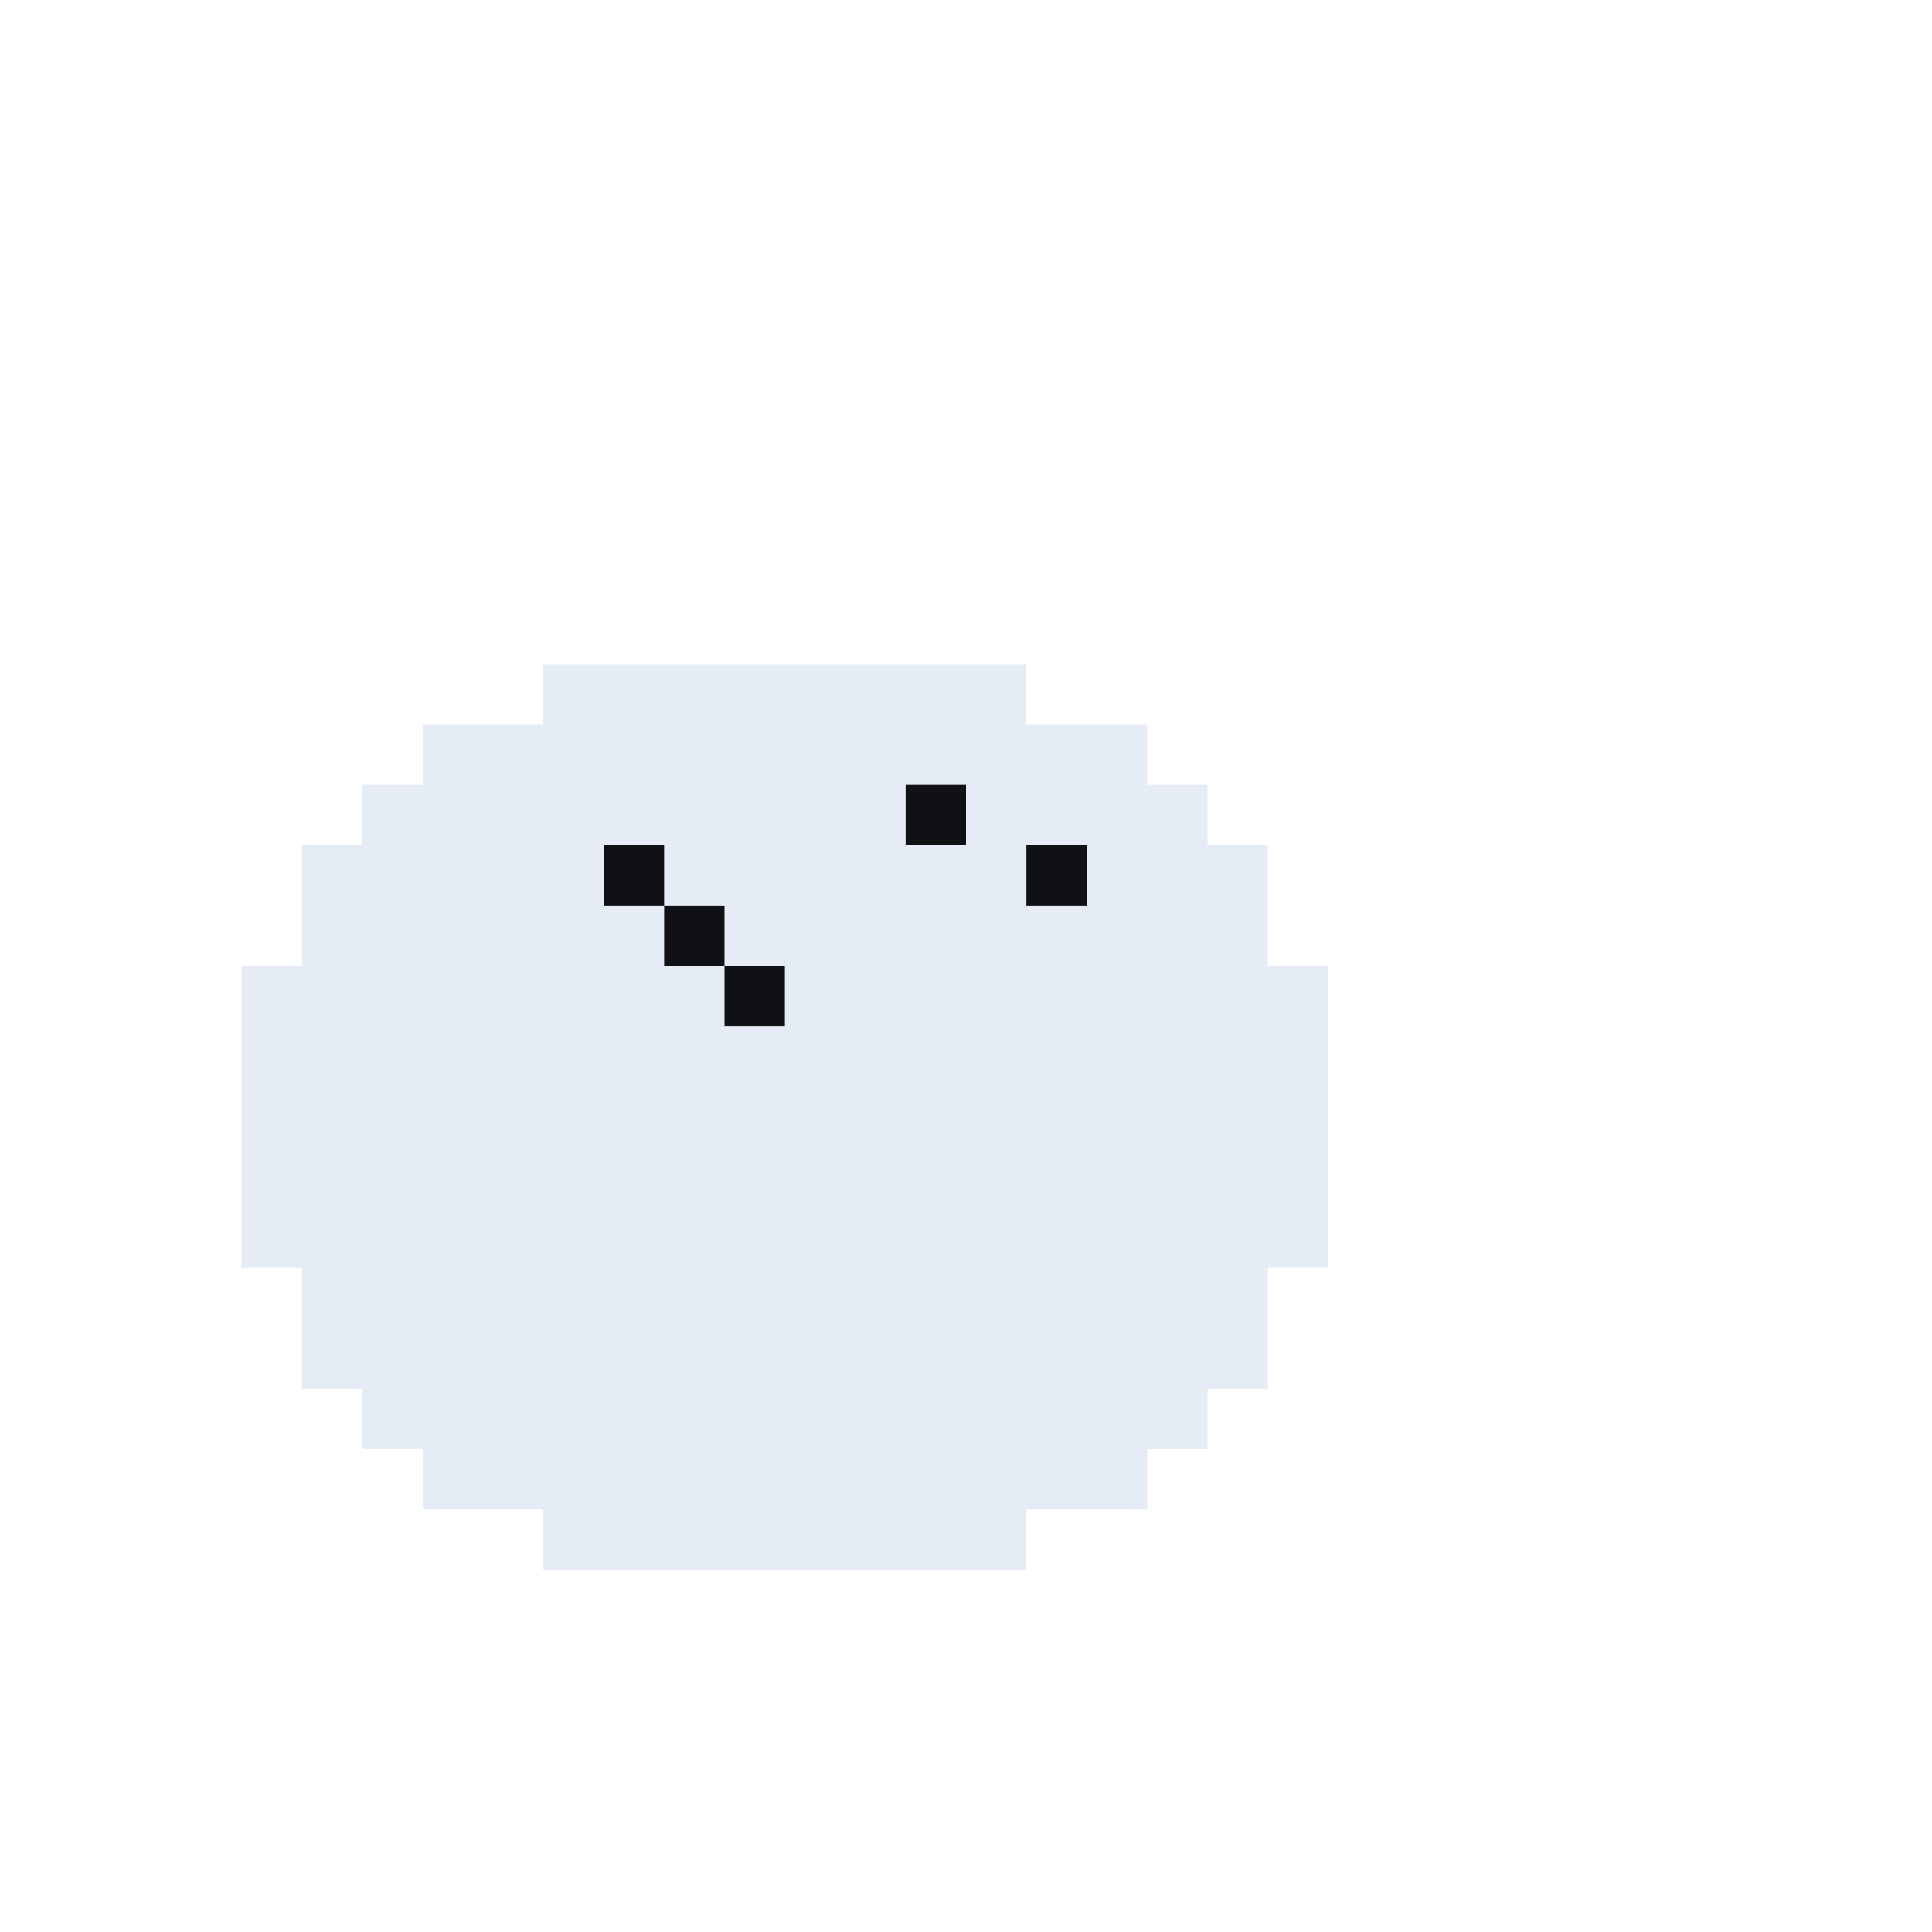
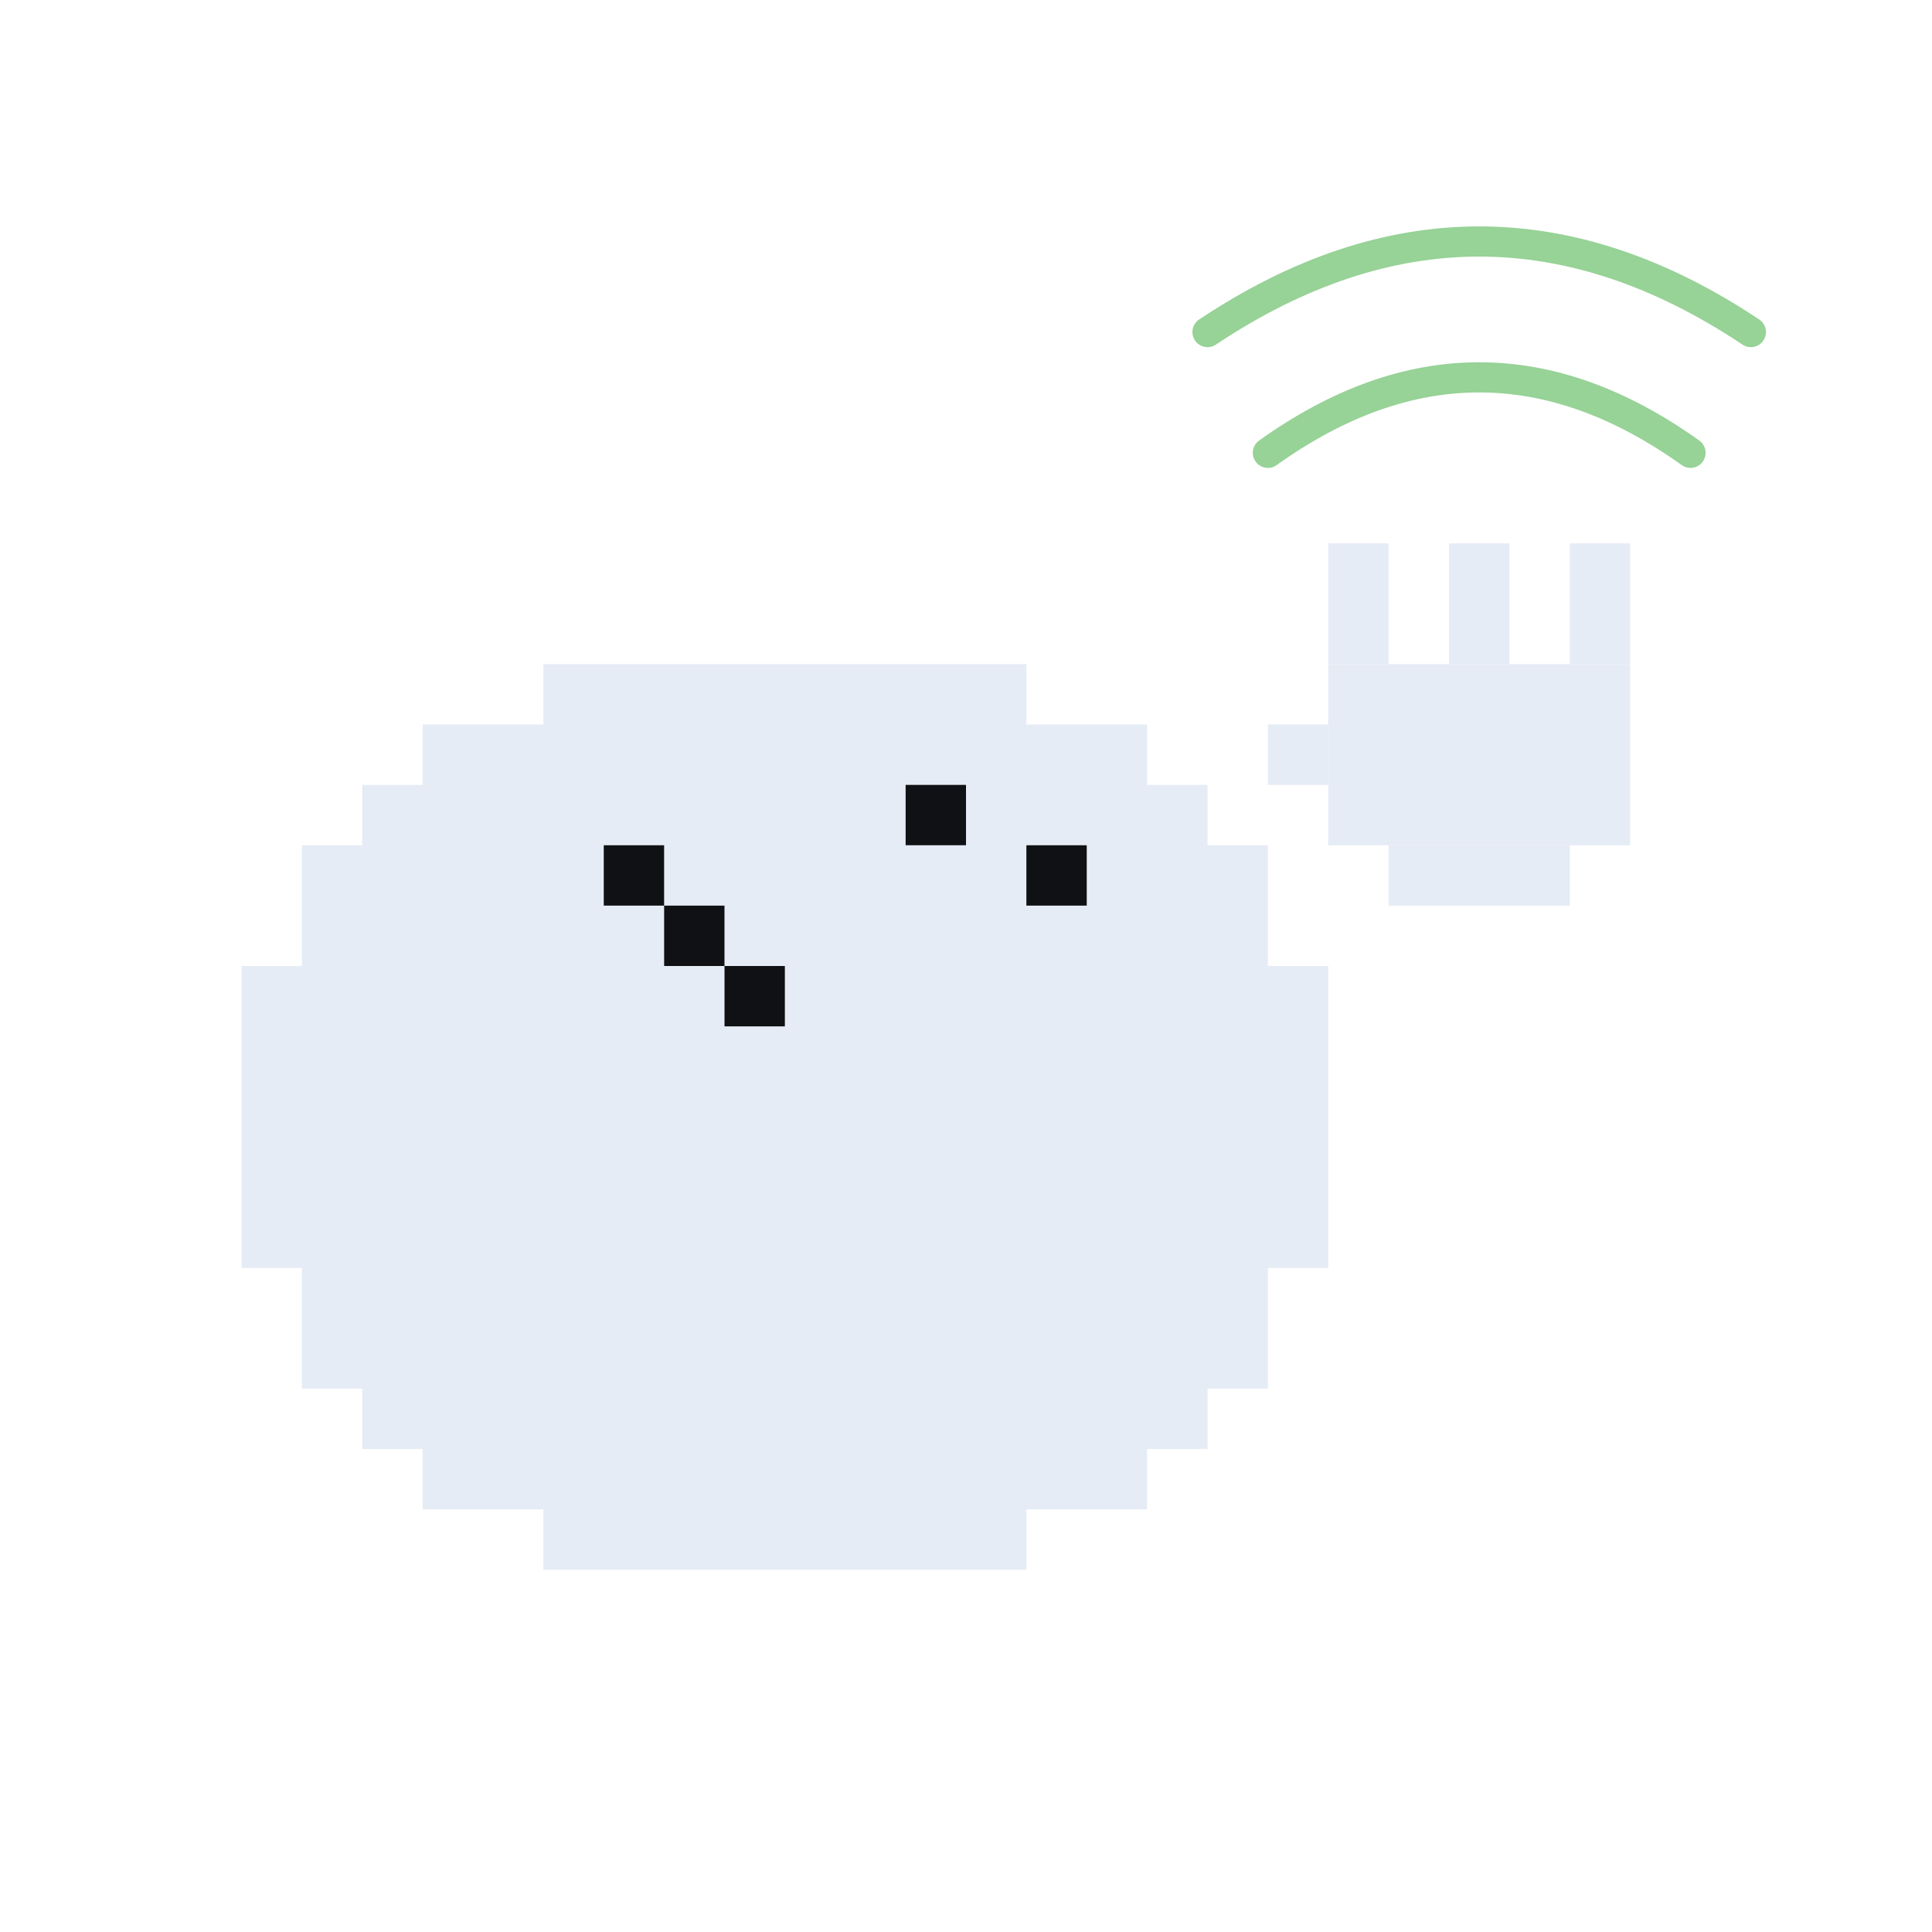
<svg xmlns="http://www.w3.org/2000/svg" width="128" height="128" viewBox="0 0 128 128">
  <g transform="translate(4,24) scale(4)">
    <path d="M8 5h8v1h-8zM6 6h12v1h-12zM5 7h9v1h-9zM15 7h4v1h-4zM4 8h5v1h-5zM10 8h6v1h-6zM17 8h3v1h-3zM4 9h6v1h-6zM11 9h9v1h-9zM3 10h8v1h-8zM12 10h9v1h-9zM3 11h18v1h-18zM3 12h18v1h-18zM3 13h18v1h-18zM3 14h18v1h-18zM4 15h16v1h-16zM4 16h16v1h-16zM5 17h14v1h-14zM6 18h12v1h-12zM8 19h8v1h-8z" fill="#E6ECF5" />
    <path d="M14 7h1v1h-1zM9 8h1v1h-1zM16 8h1v1h-1zM10 9h1v1h-1zM11 10h1v1h-1z" fill="#0F1115" />
  </g>
+   <g transform="translate(-12,0)">
+     <g fill="#E6ECF5">
+       <rect x="100" y="36" width="4" height="8" />
+       <rect x="108" y="36" width="4" height="8" />
+       <rect x="116" y="36" width="4" height="8" />
+       <rect x="100" y="44" width="20" height="12" />
+       <rect x="96" y="48" width="4" height="4" />
+       <rect x="104" y="56" width="12" height="4" />
+     </g>
+     <g fill="none" stroke="#6BBF6B" stroke-width="2" stroke-linecap="round" opacity="0.7">
+       <path d="M96,30 Q110,20 124,30" />
+       <path d="M92,22 Q110,10 128,22" />
+     </g>
+   </g>
</svg>
